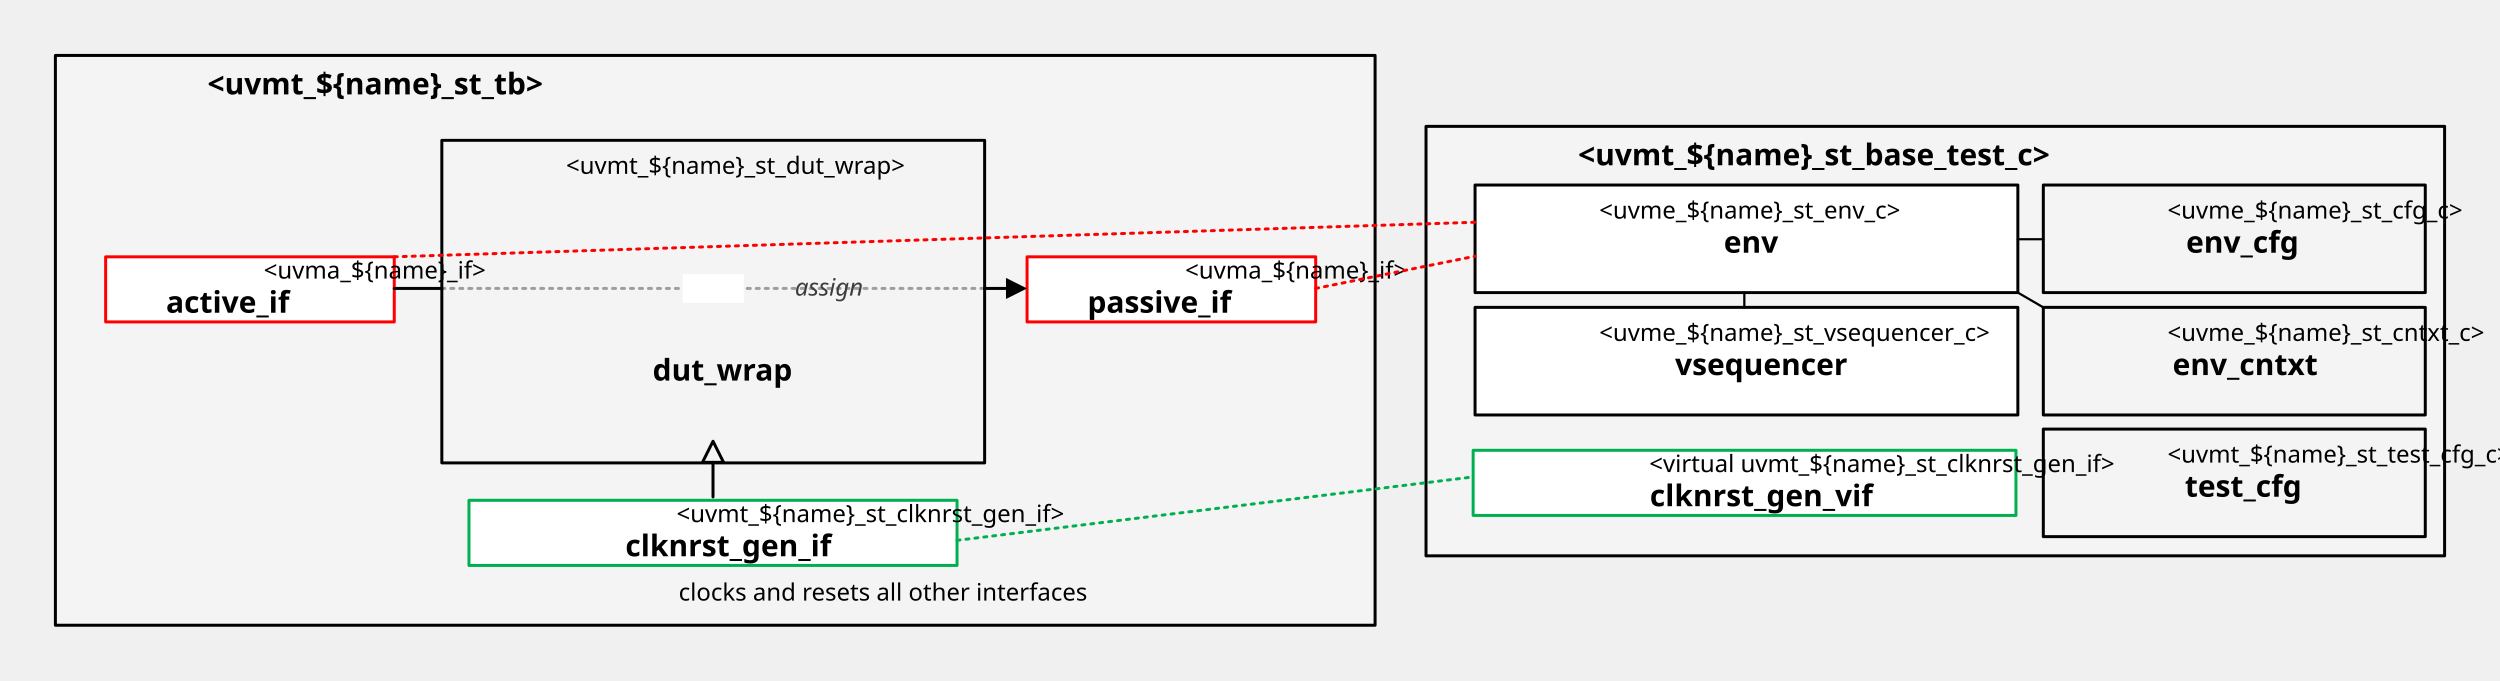
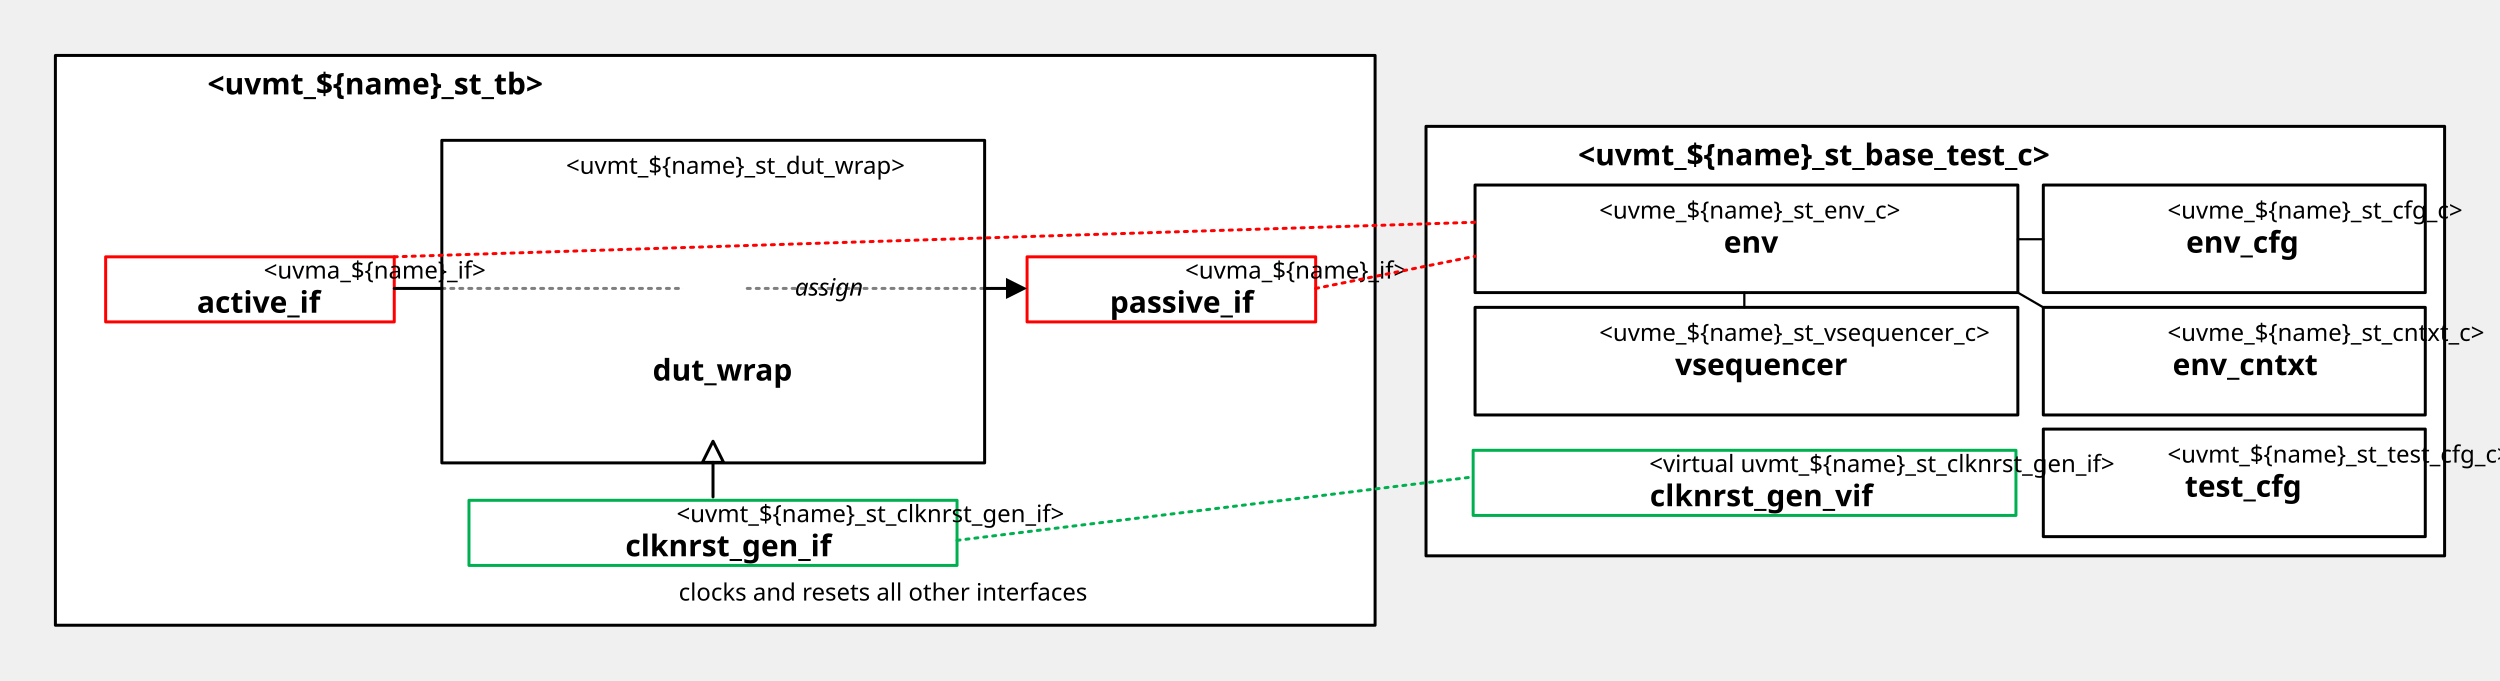
- <svg xmlns="http://www.w3.org/2000/svg" xmlns:ns1="http://schemas.microsoft.com/visio/2003/SVGExtensions/" xmlns:xlink="http://www.w3.org/1999/xlink" width="11.595in" height="3.157in" viewBox="0 0 834.878 227.28" xml:space="preserve" color-interpolation-filters="sRGB" class="st21">
+ <svg xmlns="http://www.w3.org/2000/svg" xmlns:ns1="http://schemas.microsoft.com/visio/2003/SVGExtensions/" xmlns:xlink="http://www.w3.org/1999/xlink" width="11.595in" height="3.157in" viewBox="0 0 834.878 227.28" xml:space="preserve" color-interpolation-filters="sRGB" class="st20">
  <ns1:documentProperties ns1:langID="4105" ns1:metric="true" ns1:viewMarkup="false">
    <ns1:userDefs>
      <ns1:ud ns1:nameU="msvNoAutoConnect" ns1:val="VT0(1):26" />
    </ns1:userDefs>
  </ns1:documentProperties>
  <style type="text/css">
	
- 		.st1 {stroke:#7f7f7f;stroke-dasharray:1,2;stroke-linecap:round;stroke-linejoin:round;stroke-width:1}
- 		.st2 {fill:#ffffff;stroke:none;stroke-linecap:butt;stroke-width:7.2}
- 		.st3 {fill:#000000;font-family:Calibri;font-size:0.667em;font-style:italic}
- 		.st4 {fill:#ffffff;fill-opacity:0.24;stroke:#000000;stroke-linecap:round;stroke-linejoin:round;stroke-width:1}
- 		.st5 {fill:#000000;font-family:Calibri;font-size:0.833em;font-weight:bold}
- 		.st6 {font-size:1em}
+ 		.st1 {fill:#ffffff;stroke:#000000;stroke-linecap:round;stroke-linejoin:round;stroke-width:1}
+ 		.st2 {fill:#000000;font-family:Calibri;font-size:0.833em;font-weight:bold}
+ 		.st3 {font-size:1em}
+ 		.st4 {stroke:#7f7f7f;stroke-dasharray:1,2;stroke-linecap:round;stroke-linejoin:round;stroke-width:1}
+ 		.st5 {fill:#ffffff;stroke:none;stroke-linecap:butt;stroke-width:7.2}
+ 		.st6 {fill:#000000;font-family:Calibri;font-size:0.667em;font-style:italic}
		.st7 {fill:none;stroke:#000000;stroke-linecap:round;stroke-linejoin:round;stroke-width:1}
		.st8 {fill:#000000;font-family:Calibri;font-size:0.667em}
		.st9 {font-size:1.25em;font-weight:bold}
		.st10 {fill:#ffffff;stroke:#ff0000;stroke-linecap:round;stroke-linejoin:round;stroke-width:1}
		.st11 {fill:#ffffff;stroke:#00b050;stroke-linecap:round;stroke-linejoin:round;stroke-width:1}
		.st12 {fill:none;stroke:none;stroke-linecap:round;stroke-linejoin:round;stroke-width:1}
- 		.st13 {fill:#ffffff;stroke:#000000;stroke-linecap:round;stroke-linejoin:round;stroke-width:1}
- 		.st14 {stroke:#ff0000;stroke-dasharray:1,2;stroke-linecap:round;stroke-linejoin:round;stroke-width:1}
- 		.st15 {stroke:#00b050;stroke-dasharray:1,2;stroke-linecap:round;stroke-linejoin:round;stroke-width:1}
- 		.st16 {marker-end:url(#mrkr16-73);stroke:#000000;stroke-linecap:round;stroke-linejoin:round;stroke-width:1}
- 		.st17 {fill:#000000;fill-opacity:1;stroke:#000000;stroke-opacity:1;stroke-width:0.284}
- 		.st18 {marker-end:url(#mrkr4-79);stroke:#000000;stroke-linecap:round;stroke-linejoin:round;stroke-width:1}
- 		.st19 {stroke:#000000;stroke-linecap:round;stroke-linejoin:round;stroke-width:1}
- 		.st20 {stroke:#000000;stroke-linecap:round;stroke-linejoin:round;stroke-width:0.75}
- 		.st21 {fill:none;fill-rule:evenodd;font-size:12px;overflow:visible;stroke-linecap:square;stroke-miterlimit:3}
+ 		.st13 {stroke:#ff0000;stroke-dasharray:1,2;stroke-linecap:round;stroke-linejoin:round;stroke-width:1}
+ 		.st14 {stroke:#00b050;stroke-dasharray:1,2;stroke-linecap:round;stroke-linejoin:round;stroke-width:1}
+ 		.st15 {marker-end:url(#mrkr16-73);stroke:#000000;stroke-linecap:round;stroke-linejoin:round;stroke-width:1}
+ 		.st16 {fill:#000000;fill-opacity:1;stroke:#000000;stroke-opacity:1;stroke-width:0.284}
+ 		.st17 {marker-end:url(#mrkr4-79);stroke:#000000;stroke-linecap:round;stroke-linejoin:round;stroke-width:1}
+ 		.st18 {stroke:#000000;stroke-linecap:round;stroke-linejoin:round;stroke-width:1}
+ 		.st19 {stroke:#000000;stroke-linecap:round;stroke-linejoin:round;stroke-width:0.75}
+ 		.st20 {fill:none;fill-rule:evenodd;font-size:12px;overflow:visible;stroke-linecap:square;stroke-miterlimit:3}
	
	</style>
  <defs id="Markers">
    <g id="lend16">
      <path d="M 0 0 L 2 -1 L 2 1 L 0 0 " style="stroke-linecap:round;stroke-linejoin:round;fill:none" />
    </g>
-     <marker id="mrkr16-73" class="st17" ns1:arrowType="16" ns1:arrowSize="2" ns1:setback="7.04" refX="-7.04" orient="auto" markerUnits="strokeWidth" overflow="visible">
+     <marker id="mrkr16-73" class="st16" ns1:arrowType="16" ns1:arrowSize="2" ns1:setback="7.04" refX="-7.04" orient="auto" markerUnits="strokeWidth" overflow="visible">
      <use xlink:href="#lend16" transform="scale(-3.52,-3.52) " />
    </marker>
    <g id="lend4">
      <path d="M 2 1 L 0 0 L 2 -1 L 2 1 " style="stroke:none" />
    </g>
-     <marker id="mrkr4-79" class="st17" ns1:arrowType="4" ns1:arrowSize="2" ns1:setback="7.04" refX="-7.04" orient="auto" markerUnits="strokeWidth" overflow="visible">
+     <marker id="mrkr4-79" class="st16" ns1:arrowType="4" ns1:arrowSize="2" ns1:setback="7.04" refX="-7.04" orient="auto" markerUnits="strokeWidth" overflow="visible">
      <use xlink:href="#lend4" transform="scale(-3.52,-3.52) " />
    </marker>
  </defs>
  <g ns1:mID="0" ns1:index="1" ns1:groupContext="foregroundPage">
    <ns1:pageProperties ns1:drawingScale="0.0393701" ns1:pageScale="0.0393701" ns1:drawingUnits="24" ns1:shadowOffsetX="8.50394" ns1:shadowOffsetY="-8.50394" />
    <ns1:layer ns1:name="Connector" ns1:index="0" />
-     <g id="shape166-1" ns1:mID="166" ns1:groupContext="shape" transform="translate(147.551,-130.972)">
+     <g id="shape1-1" ns1:mID="1" ns1:groupContext="shape" transform="translate(18.5,-18.5)">
+       <ns1:textBlock ns1:margins="rect(4,4,4,4)" ns1:tabSpace="42.5197" ns1:verticalAlign="0" />
+       <ns1:textRect cx="220.356" cy="132.14" width="440.72" height="190.28" />
+       <rect x="0" y="37" width="440.713" height="190.28" class="st1" />
+       <text x="4" y="50" class="st2" ns1:langID="4105">
+         <ns1:paragraph />
+         <ns1:tabList />&lt;uvmt_${name}_<tspan class="st3" ns1:langID="1033">st_</tspan>tb&gt;</text>
+     </g>
+     <g id="shape166-5" ns1:mID="166" ns1:groupContext="shape" transform="translate(147.551,-130.972)">
      <ns1:textBlock ns1:margins="rect(4,4,4,4)" ns1:tabSpace="42.5197" />
      <ns1:textRect cx="90.634" cy="227.28" width="181.27" height="0" />
-       <path d="M0 227.28 L181.27 227.28" class="st1" />
-       <rect ns1:rectContext="textBkgnd" x="80.433" y="222.48" width="20.402" height="9.6" class="st2" />
-       <text x="80.43" y="229.68" class="st3" ns1:langID="4105">
+       <path d="M0 227.28 L181.27 227.28" class="st4" />
+       <rect ns1:rectContext="textBkgnd" x="80.433" y="222.48" width="20.402" height="9.6" class="st5" />
+       <text x="80.43" y="229.68" class="st6" ns1:langID="4105">
        <ns1:paragraph ns1:horizAlign="1" />
        <ns1:tabList />assign</text>
-     </g>
-     <g id="shape1-6" ns1:mID="1" ns1:groupContext="shape" transform="translate(18.5,-18.5)">
-       <ns1:textBlock ns1:margins="rect(4,4,4,4)" ns1:tabSpace="42.5197" ns1:verticalAlign="0" />
-       <ns1:textRect cx="220.356" cy="132.14" width="440.72" height="190.28" />
-       <rect x="0" y="37" width="440.713" height="190.28" class="st4" />
-       <text x="4" y="50" class="st5" ns1:langID="4105">
-         <ns1:paragraph />
-         <ns1:tabList />&lt;uvmt_${name}_<tspan class="st6" ns1:langID="1033">st_</tspan>tb&gt;</text>
    </g>
    <g id="shape98-10" ns1:mID="98" ns1:groupContext="shape" transform="translate(147.551,-72.7165)">
      <ns1:textBlock ns1:margins="rect(4,4,4,4)" ns1:tabSpace="42.5197" ns1:verticalAlign="0" />
      <ns1:textRect cx="90.634" cy="173.421" width="181.27" height="107.717" />
      <rect x="0" y="119.563" width="181.268" height="107.717" class="st7" />
      <text x="4" y="130.76" class="st8" ns1:langID="4105">
        <ns1:paragraph />
-         <ns1:tabList />&lt;uvmt_${name}_<tspan class="st6" ns1:langID="1033">st_</tspan>dut_wrap&gt;<ns1:newlineChar />
+         <ns1:tabList />&lt;uvmt_${name}_<tspan class="st3" ns1:langID="1033">st_</tspan>dut_wrap&gt;<ns1:newlineChar />
        <ns1:paragraph ns1:horizAlign="1" />
        <ns1:newlineChar />
        <ns1:newlineChar />
        <ns1:newlineChar />
        <ns1:newlineChar />
        <ns1:newlineChar />
        <ns1:newlineChar />
        <tspan x="70.39" dy="6.9em" class="st9">dut_wrap</tspan>
      </text>
    </g>
    <g id="shape159-15" ns1:mID="159" ns1:groupContext="shape" transform="translate(35.2835,-119.791)">
      <ns1:textBlock ns1:margins="rect(4,4,4,4)" ns1:tabSpace="42.5197" />
      <ns1:textRect cx="48.189" cy="216.407" width="96.38" height="21.744" />
      <rect x="0" y="205.535" width="96.378" height="21.744" class="st10" />
      <text x="15.32" y="212.81" class="st8" ns1:langID="4105">
        <ns1:paragraph ns1:horizAlign="1" />
        <ns1:tabList />&lt;uvma_${name}_if&gt;<ns1:newlineChar />
-         <tspan x="20.16" dy="1.14em" class="st9">active_if</tspan>
+         <tspan x="30.48" dy="1.14em" class="st9">active_if</tspan>
      </text>
    </g>
    <g id="shape213-19" ns1:mID="213" ns1:groupContext="shape" transform="translate(342.992,-119.791)">
      <ns1:textBlock ns1:margins="rect(4,4,4,4)" ns1:tabSpace="42.5197" />
      <ns1:textRect cx="48.189" cy="216.407" width="96.38" height="21.744" />
      <rect x="0" y="205.535" width="96.378" height="21.744" class="st10" />
      <text x="15.32" y="212.81" class="st8" ns1:langID="4105">
        <ns1:paragraph ns1:horizAlign="1" />
        <ns1:tabList />&lt;uvma_${name}_if&gt;<ns1:newlineChar />
-         <tspan x="20.16" dy="1.14em" class="st9">passive_if</tspan>
+         <tspan x="27.64" dy="1.14em" class="st9">passive_if</tspan>
      </text>
    </g>
    <g id="group214-23" transform="translate(156.614,-18.878)" ns1:mID="214" ns1:groupContext="group">
      <g id="shape100-24" ns1:mID="100" ns1:groupContext="shape" transform="translate(0,-19.5905)">
        <ns1:textBlock ns1:margins="rect(4,4,4,4)" ns1:tabSpace="42.5197" />
        <ns1:textRect cx="81.496" cy="216.407" width="163" height="21.744" />
        <rect x="0" y="205.535" width="162.992" height="21.744" class="st11" />
        <text x="23.52" y="212.81" class="st8" ns1:langID="4105">
          <ns1:paragraph ns1:horizAlign="1" />
          <ns1:tabList />&lt;uvmt_${name}_st_clknrst_gen_if&gt;<ns1:newlineChar />
          <tspan x="52.23" dy="1.14em" class="st9">clknrst_gen_if</tspan>
        </text>
      </g>
      <g id="shape157-28" ns1:mID="157" ns1:groupContext="shape" transform="translate(5.95276,2.84217E-14)">
        <ns1:textBlock ns1:margins="rect(4,4,4,4)" ns1:tabSpace="42.5197" />
        <ns1:textRect cx="77.386" cy="217.019" width="154.78" height="20.521" />
        <rect x="0" y="206.758" width="154.772" height="20.521" class="st12" />
        <text x="18.29" y="219.42" class="st8" ns1:langID="4105">
          <ns1:paragraph ns1:horizAlign="1" />
          <ns1:tabList />clocks and resets all other interfaces</text>
      </g>
    </g>
    <g id="shape215-31" ns1:mID="215" ns1:groupContext="shape" transform="translate(476.22,-41.6693)">
      <ns1:textBlock ns1:margins="rect(4,4,4,4)" ns1:tabSpace="42.5197" ns1:verticalAlign="0" />
      <ns1:textRect cx="170.079" cy="155.563" width="340.16" height="143.433" />
-       <rect x="0" y="83.847" width="340.157" height="143.433" class="st4" />
-       <text x="4" y="96.85" class="st5" ns1:langID="4105">
-         <ns1:paragraph />
-         <ns1:tabList />&lt;uvmt_${name}_<tspan class="st6" ns1:langID="1033">st_</tspan>base_test_c&gt;</text>
+       <rect x="0" y="83.847" width="340.157" height="143.433" class="st1" />
+       <text x="4" y="96.85" class="st2" ns1:langID="4105">
+         <ns1:paragraph />
+         <ns1:tabList />&lt;uvmt_${name}_<tspan class="st3" ns1:langID="1033">st_</tspan>base_test_c&gt;</text>
    </g>
    <g id="shape216-35" ns1:mID="216" ns1:groupContext="shape" transform="translate(492.595,-129.582)">
      <ns1:textBlock ns1:margins="rect(4,4,4,4)" ns1:tabSpace="42.5197" ns1:verticalAlign="0" />
      <ns1:textRect cx="90.634" cy="209.321" width="181.27" height="35.918" />
-       <rect x="0" y="191.362" width="181.268" height="35.918" class="st13" />
+       <rect x="0" y="191.362" width="181.268" height="35.918" class="st1" />
      <text x="4" y="202.56" class="st8" ns1:langID="4105">
        <ns1:paragraph />
        <ns1:tabList />&lt;uvme_${name}_st_env_c&gt;<ns1:newlineChar />
        <ns1:paragraph ns1:horizAlign="1" />
        <tspan x="83.07" dy="1.14em" class="st9">env</tspan>
      </text>
    </g>
    <g id="shape217-39" ns1:mID="217" ns1:groupContext="shape" transform="translate(682.366,-129.582)">
      <ns1:textBlock ns1:margins="rect(4,4,4,4)" ns1:tabSpace="42.5197" ns1:verticalAlign="0" />
      <ns1:textRect cx="63.779" cy="209.321" width="127.56" height="35.918" />
      <rect x="0" y="191.362" width="127.559" height="35.918" class="st7" />
      <text x="4" y="202.56" class="st8" ns1:langID="4105">
        <ns1:paragraph />
        <ns1:tabList />&lt;uvme_${name}_st_cfg_c&gt;<ns1:newlineChar />
        <ns1:paragraph ns1:horizAlign="1" />
        <tspan x="47.68" dy="1.14em" class="st9">env_cfg</tspan>
      </text>
    </g>
    <g id="shape218-43" ns1:mID="218" ns1:groupContext="shape" transform="translate(682.366,-88.7244)">
      <ns1:textBlock ns1:margins="rect(4,4,4,4)" ns1:tabSpace="42.5197" ns1:verticalAlign="0" />
      <ns1:textRect cx="63.779" cy="209.321" width="127.56" height="35.918" />
      <rect x="0" y="191.362" width="127.559" height="35.918" class="st7" />
      <text x="4" y="202.56" class="st8" ns1:langID="4105">
        <ns1:paragraph />
        <ns1:tabList />&lt;uvme_${name}_st_cntxt_c&gt;<ns1:newlineChar />
        <ns1:paragraph ns1:horizAlign="1" />
        <tspan x="43.18" dy="1.14em" class="st9">env_cntxt</tspan>
      </text>
    </g>
    <g id="shape219-47" ns1:mID="219" ns1:groupContext="shape" transform="translate(492.595,-88.7244)">
      <ns1:textBlock ns1:margins="rect(4,4,4,4)" ns1:tabSpace="42.5197" ns1:verticalAlign="0" />
      <ns1:textRect cx="90.634" cy="209.321" width="181.27" height="35.918" />
-       <rect x="0" y="191.362" width="181.268" height="35.918" class="st13" />
+       <rect x="0" y="191.362" width="181.268" height="35.918" class="st1" />
      <text x="4" y="202.56" class="st8" ns1:langID="4105">
        <ns1:paragraph />
        <ns1:tabList />&lt;uvme_${name}_st_vsequencer_c&gt;<ns1:newlineChar />
        <ns1:paragraph ns1:horizAlign="1" />
        <tspan x="66.8" dy="1.14em" class="st9">vsequencer</tspan>
      </text>
    </g>
    <g id="shape220-51" ns1:mID="220" ns1:groupContext="shape" transform="translate(682.366,-48.0885)">
      <ns1:textBlock ns1:margins="rect(4,4,4,4)" ns1:tabSpace="42.5197" ns1:verticalAlign="0" />
      <ns1:textRect cx="63.779" cy="209.321" width="127.56" height="35.918" />
      <rect x="0" y="191.362" width="127.559" height="35.918" class="st7" />
      <text x="4" y="202.56" class="st8" ns1:langID="4105">
        <ns1:paragraph />
        <ns1:tabList />&lt;uvmt_${name}_st_test_cfg_c&gt;<ns1:newlineChar />
        <ns1:paragraph ns1:horizAlign="1" />
        <tspan x="47.27" dy="1.14em" class="st9">test_cfg</tspan>
      </text>
    </g>
    <g id="shape221-55" ns1:mID="221" ns1:groupContext="shape" transform="translate(491.961,-55.1751)">
      <ns1:textBlock ns1:margins="rect(4,4,4,4)" ns1:tabSpace="42.5197" />
      <ns1:textRect cx="90.634" cy="216.407" width="181.27" height="21.744" />
      <rect x="0" y="205.535" width="181.268" height="21.744" class="st11" />
      <text x="21.35" y="212.81" class="st8" ns1:langID="4105">
        <ns1:paragraph ns1:horizAlign="1" />
        <ns1:tabList />&lt;virtual uvmt_${name}_st_clknrst_gen_if&gt;<ns1:newlineChar />
        <tspan x="59" dy="1.14em" class="st9">clknrst_gen_vif</tspan>
      </text>
    </g>
    <g id="shape222-59" ns1:mID="222" ns1:groupContext="shape" transform="translate(124.401,-141.42) rotate(-1.83051)">
-       <path d="M0 227.28 L361.12 227.28" class="st14" />
+       <path d="M0 227.28 L361.12 227.28" class="st13" />
    </g>
    <g id="shape223-62" ns1:mID="223" ns1:groupContext="shape" transform="translate(394.334,-126.465) rotate(-11.4291)">
-       <path d="M0 227.28 L54.3 227.28" class="st14" />
+       <path d="M0 227.28 L54.3 227.28" class="st13" />
    </g>
    <g id="shape224-65" ns1:mID="224" ns1:groupContext="shape" transform="translate(291.879,-45.1488) rotate(-7.0074)">
-       <path d="M0 227.28 L173.65 227.28" class="st15" />
+       <path d="M0 227.28 L173.65 227.28" class="st14" />
    </g>
    <g id="shape225-68" ns1:mID="225" ns1:groupContext="shape" transform="translate(10.8307,165.933) rotate(-90)">
-       <path d="M0 227.28 L11.55 227.28" class="st16" />
+       <path d="M0 227.28 L11.55 227.28" class="st15" />
    </g>
    <g id="shape226-74" ns1:mID="226" ns1:groupContext="shape" transform="translate(328.819,-130.972)">
-       <path d="M0 227.28 L7.13 227.28" class="st18" />
+       <path d="M0 227.28 L7.13 227.28" class="st17" />
    </g>
    <g id="shape227-80" ns1:mID="227" ns1:groupContext="shape" transform="translate(131.661,-130.972)">
-       <path d="M0 227.28 L15.89 227.28" class="st19" />
+       <path d="M0 227.28 L15.89 227.28" class="st18" />
    </g>
    <g id="shape228-83" ns1:mID="228" ns1:groupContext="shape" transform="translate(682.366,307.157) rotate(180)">
-       <path d="M0 227.28 L8.5 227.28" class="st20" />
+       <path d="M0 227.28 L8.5 227.28" class="st19" />
    </g>
    <g id="shape229-86" ns1:mID="229" ns1:groupContext="shape" transform="translate(809.799,97.6971) rotate(90)">
-       <path d="M0 227.28 L4.94 227.28" class="st20" />
+       <path d="M0 227.28 L4.94 227.28" class="st19" />
    </g>
    <g id="shape230-89" ns1:mID="230" ns1:groupContext="shape" transform="translate(788.033,-98.825) rotate(30.1548)">
-       <path d="M0 227.28 L9.83 227.28" class="st20" />
+       <path d="M0 227.28 L9.83 227.28" class="st19" />
    </g>
  </g>
</svg>
